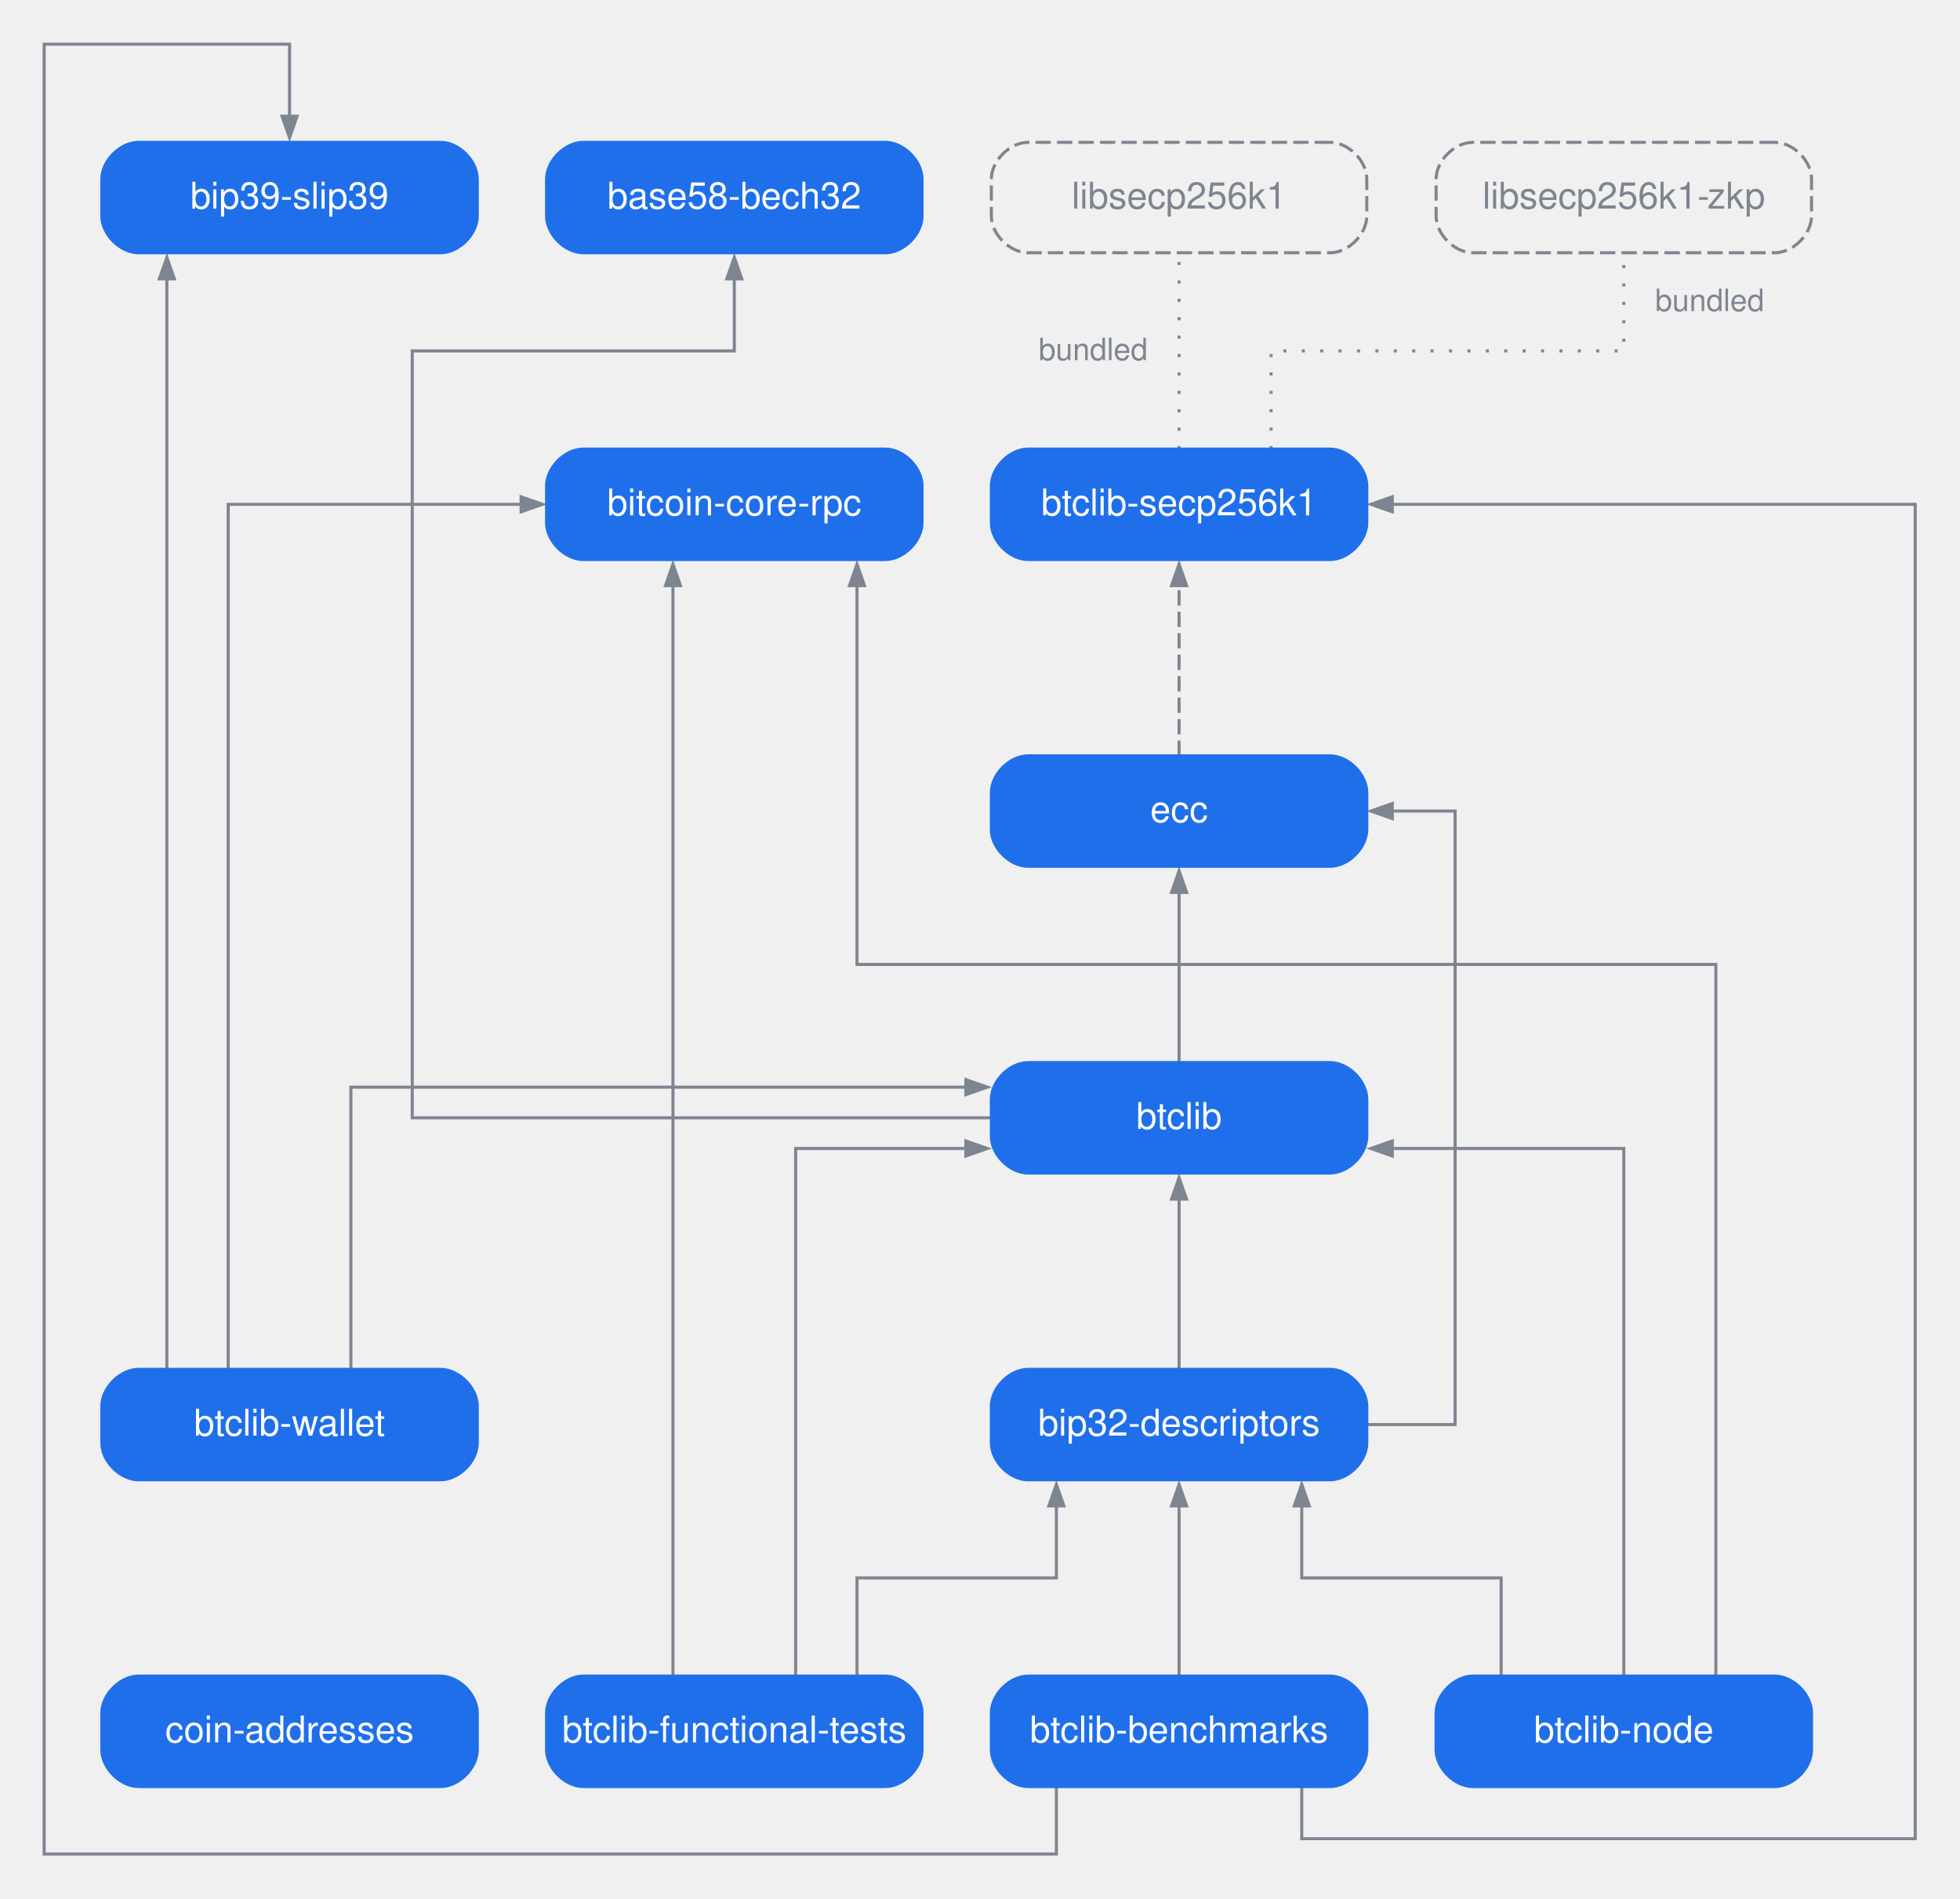
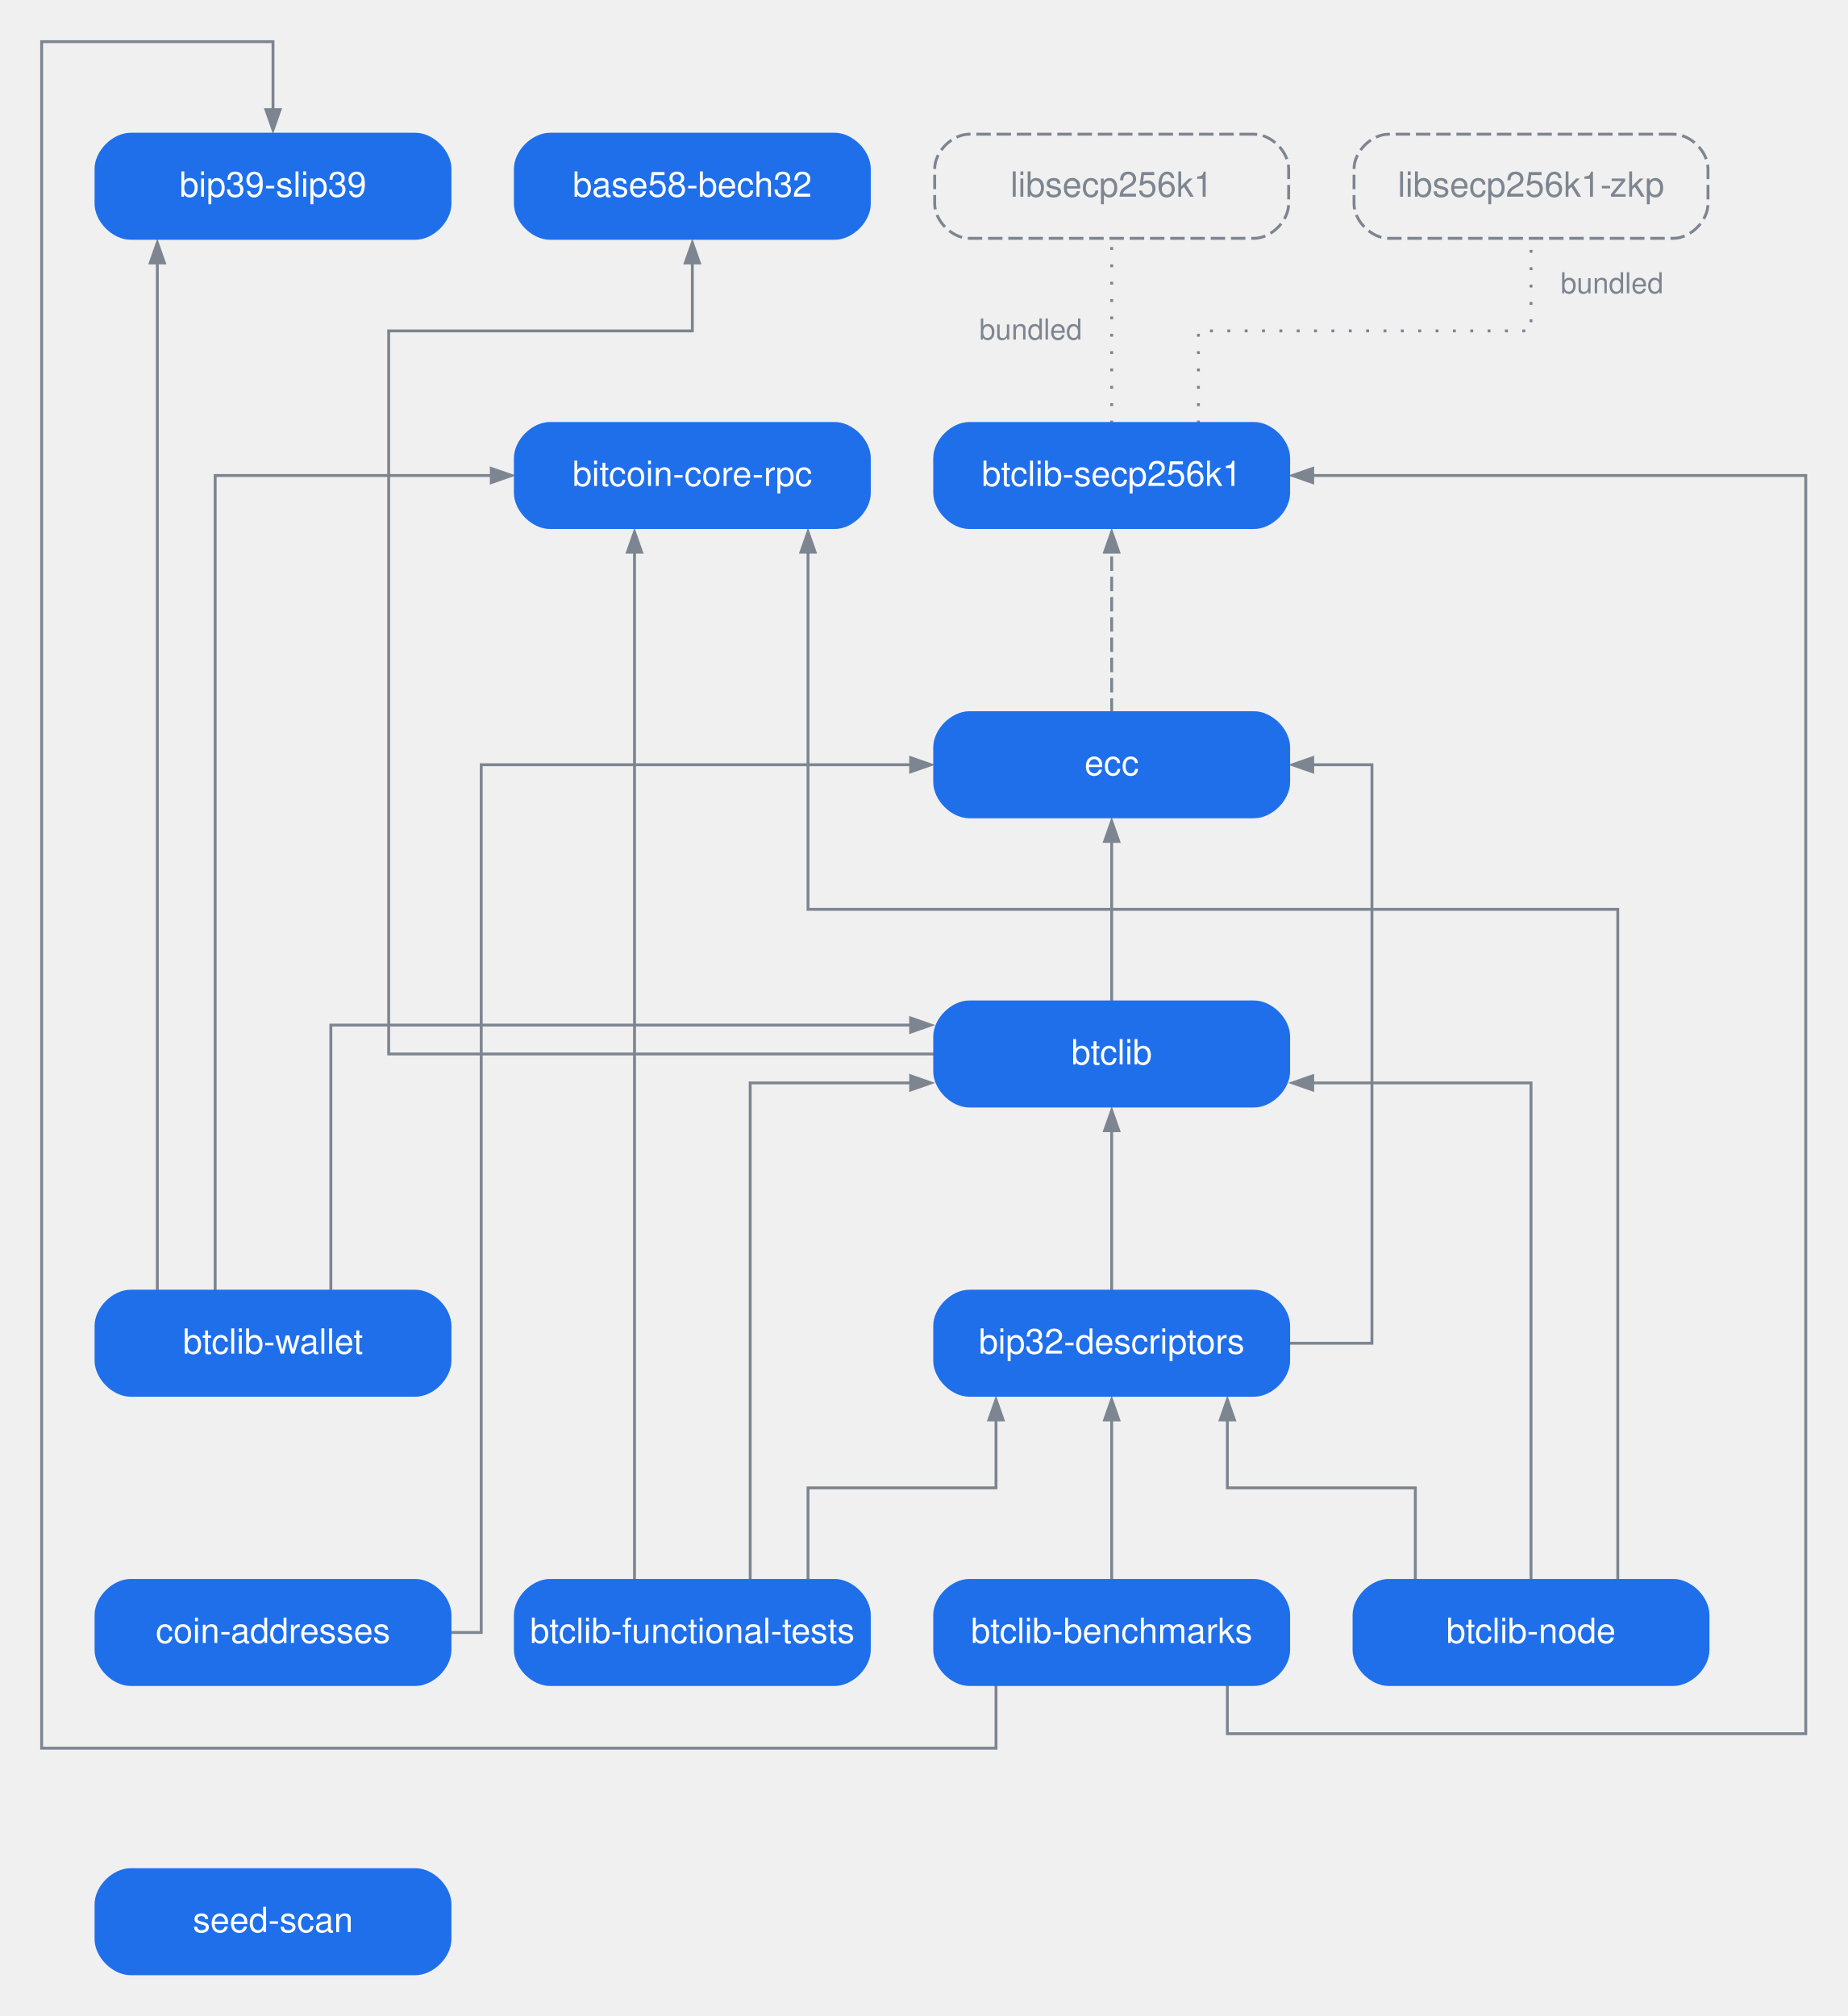
- <svg xmlns="http://www.w3.org/2000/svg" width="639pt" height="619pt" viewBox="0.00 0.00 639.00 619.00">
-   <g id="graph0" class="graph" transform="scale(1 1) rotate(0) translate(14.4 604.4)">
+ <svg xmlns="http://www.w3.org/2000/svg" width="639pt" height="697pt" viewBox="0.00 0.00 639.00 697.00">
+   <g id="graph0" class="graph" transform="scale(1 1) rotate(0) translate(14.4 682.4)">
    <g id="edge1" class="edge">
-       <path fill="none" stroke="#7d8590" stroke-dasharray="1,5" d="M370,-458C370,-458 370,-522 370,-522" />
-       <text xml:space="preserve" text-anchor="middle" x="342" y="-487" font-family="Helvetica,sans-Serif" font-size="10.00" fill="#7d8590">bundled</text>
+       <path fill="none" stroke="#7d8590" stroke-dasharray="1,5" d="M370,-536C370,-536 370,-600 370,-600" />
+       <text xml:space="preserve" text-anchor="middle" x="342" y="-565" font-family="Helvetica,sans-Serif" font-size="10.00" fill="#7d8590">bundled</text>
    </g>
    <g id="edge2" class="edge">
-       <path fill="none" stroke="#7d8590" stroke-dasharray="1,5" d="M400,-458C400,-458 400,-490 400,-490 400,-490 515,-490 515,-490 515,-490 515,-522 515,-522" />
-       <text xml:space="preserve" text-anchor="middle" x="543" y="-503" font-family="Helvetica,sans-Serif" font-size="10.00" fill="#7d8590">bundled</text>
+       <path fill="none" stroke="#7d8590" stroke-dasharray="1,5" d="M400,-536C400,-536 400,-568 400,-568 400,-568 515,-568 515,-568 515,-568 515,-600 515,-600" />
+       <text xml:space="preserve" text-anchor="middle" x="543" y="-581" font-family="Helvetica,sans-Serif" font-size="10.00" fill="#7d8590">bundled</text>
    </g>
    <g id="edge3" class="edge">
-       <path fill="none" stroke="#7d8590" stroke-dasharray="5,2" d="M370,-358C370,-358 370,-415 370,-415" />
-       <polygon fill="#7d8590" stroke="#7d8590" points="367.55,-413.49 370,-420.49 372.45,-413.49 367.55,-413.49" />
+       <path fill="none" stroke="#7d8590" stroke-dasharray="5,2" d="M370,-436C370,-436 370,-493 370,-493" />
+       <polygon fill="#7d8590" stroke="#7d8590" points="367.55,-491.49 370,-498.49 372.45,-491.49 367.55,-491.49" />
    </g>
    <g id="edge5" class="edge">
-       <path fill="none" stroke="#7d8590" d="M309,-240C309,-240 120,-240 120,-240 120,-240 120,-490 120,-490 120,-490 225,-490 225,-490 225,-490 225,-515 225,-515" />
-       <polygon fill="#7d8590" stroke="#7d8590" points="222.55,-513.49 225,-520.49 227.45,-513.49 222.55,-513.49" />
+       <path fill="none" stroke="#7d8590" d="M309,-318C309,-318 120,-318 120,-318 120,-318 120,-568 120,-568 120,-568 225,-568 225,-568 225,-568 225,-593 225,-593" />
+       <polygon fill="#7d8590" stroke="#7d8590" points="222.55,-591.49 225,-598.49 227.45,-591.49 222.55,-591.49" />
    </g>
    <g id="edge4" class="edge">
-       <path fill="none" stroke="#7d8590" d="M370,-258C370,-258 370,-315 370,-315" />
-       <polygon fill="#7d8590" stroke="#7d8590" points="367.55,-313.49 370,-320.49 372.45,-313.49 367.55,-313.49" />
+       <path fill="none" stroke="#7d8590" d="M370,-336C370,-336 370,-393 370,-393" />
+       <polygon fill="#7d8590" stroke="#7d8590" points="367.55,-391.49 370,-398.49 372.45,-391.49 367.55,-391.49" />
+     </g>
+     <g id="edge20" class="edge">
+       <path fill="none" stroke="#7d8590" d="M40,-236C40,-236 40,-593 40,-593" />
+       <polygon fill="#7d8590" stroke="#7d8590" points="37.55,-591.49 40,-598.49 42.45,-591.49 37.55,-591.49" />
    </g>
    <g id="edge19" class="edge">
-       <path fill="none" stroke="#7d8590" d="M40,-158C40,-158 40,-515 40,-515" />
-       <polygon fill="#7d8590" stroke="#7d8590" points="37.55,-513.49 40,-520.49 42.45,-513.49 37.55,-513.49" />
+       <path fill="none" stroke="#7d8590" d="M60,-236C60,-236 60,-518 60,-518 60,-518 157,-518 157,-518" />
+       <polygon fill="#7d8590" stroke="#7d8590" points="155.49,-520.45 162.49,-518 155.49,-515.55 155.49,-520.45" />
+     </g>
+     <g id="edge6" class="edge">
+       <path fill="none" stroke="#7d8590" d="M100,-236C100,-236 100,-328 100,-328 100,-328 302,-328 302,-328" />
+       <polygon fill="#7d8590" stroke="#7d8590" points="300.49,-330.45 307.49,-328 300.49,-325.55 300.49,-330.45" />
+     </g>
+     <g id="edge8" class="edge">
+       <path fill="none" stroke="#7d8590" d="M431,-218C431,-218 460,-218 460,-218 460,-218 460,-418 460,-418 460,-418 438,-418 438,-418" />
+       <polygon fill="#7d8590" stroke="#7d8590" points="439.51,-415.55 432.51,-418 439.51,-420.45 439.51,-415.55" />
+     </g>
+     <g id="edge7" class="edge">
+       <path fill="none" stroke="#7d8590" d="M370,-236C370,-236 370,-293 370,-293" />
+       <polygon fill="#7d8590" stroke="#7d8590" points="367.55,-291.49 370,-298.49 372.45,-291.49 367.55,-291.49" />
+     </g>
+     <g id="edge9" class="edge">
+       <path fill="none" stroke="#7d8590" d="M141,-118C141,-118 152,-118 152,-118 152,-118 152,-418 152,-418 152,-418 302,-418 302,-418" />
+       <polygon fill="#7d8590" stroke="#7d8590" points="300.49,-420.45 307.49,-418 300.49,-415.55 300.49,-420.45" />
+     </g>
+     <g id="edge12" class="edge">
+       <path fill="none" stroke="#7d8590" d="M205,-136C205,-136 205,-493 205,-493" />
+       <polygon fill="#7d8590" stroke="#7d8590" points="202.55,-491.49 205,-498.49 207.45,-491.49 202.55,-491.49" />
+     </g>
+     <g id="edge11" class="edge">
+       <path fill="none" stroke="#7d8590" d="M245,-136C245,-136 245,-308 245,-308 245,-308 302,-308 302,-308" />
+       <polygon fill="#7d8590" stroke="#7d8590" points="300.49,-310.45 307.49,-308 300.49,-305.55 300.49,-310.45" />
+     </g>
+     <g id="edge10" class="edge">
+       <path fill="none" stroke="#7d8590" d="M265,-136C265,-136 265,-168 265,-168 265,-168 330,-168 330,-168 330,-168 330,-193 330,-193" />
+       <polygon fill="#7d8590" stroke="#7d8590" points="327.55,-191.49 330,-198.49 332.45,-191.49 327.55,-191.49" />
    </g>
    <g id="edge18" class="edge">
-       <path fill="none" stroke="#7d8590" d="M60,-158C60,-158 60,-440 60,-440 60,-440 157,-440 157,-440" />
-       <polygon fill="#7d8590" stroke="#7d8590" points="155.49,-442.45 162.49,-440 155.49,-437.55 155.49,-442.45" />
-     </g>
-     <g id="edge6" class="edge">
-       <path fill="none" stroke="#7d8590" d="M100,-158C100,-158 100,-250 100,-250 100,-250 302,-250 302,-250" />
-       <polygon fill="#7d8590" stroke="#7d8590" points="300.49,-252.45 307.49,-250 300.49,-247.55 300.49,-252.45" />
-     </g>
-     <g id="edge8" class="edge">
-       <path fill="none" stroke="#7d8590" d="M431,-140C431,-140 460,-140 460,-140 460,-140 460,-340 460,-340 460,-340 438,-340 438,-340" />
-       <polygon fill="#7d8590" stroke="#7d8590" points="439.51,-337.55 432.51,-340 439.51,-342.45 439.51,-337.55" />
-     </g>
-     <g id="edge7" class="edge">
-       <path fill="none" stroke="#7d8590" d="M370,-158C370,-158 370,-215 370,-215" />
-       <polygon fill="#7d8590" stroke="#7d8590" points="367.55,-213.49 370,-220.49 372.45,-213.49 367.55,-213.49" />
-     </g>
-     <g id="edge11" class="edge">
-       <path fill="none" stroke="#7d8590" d="M205,-58C205,-58 205,-415 205,-415" />
-       <polygon fill="#7d8590" stroke="#7d8590" points="202.55,-413.49 205,-420.49 207.45,-413.49 202.55,-413.49" />
-     </g>
-     <g id="edge10" class="edge">
-       <path fill="none" stroke="#7d8590" d="M245,-58C245,-58 245,-230 245,-230 245,-230 302,-230 302,-230" />
-       <polygon fill="#7d8590" stroke="#7d8590" points="300.49,-232.45 307.49,-230 300.49,-227.55 300.49,-232.45" />
-     </g>
-     <g id="edge9" class="edge">
-       <path fill="none" stroke="#7d8590" d="M265,-58C265,-58 265,-90 265,-90 265,-90 330,-90 330,-90 330,-90 330,-115 330,-115" />
-       <polygon fill="#7d8590" stroke="#7d8590" points="327.55,-113.49 330,-120.49 332.45,-113.49 327.55,-113.49" />
+       <path fill="none" stroke="#7d8590" d="M330,-100C330,-100 330,-78 330,-78 330,-78 0,-78 0,-78 0,-78 0,-668 0,-668 0,-668 80,-668 80,-668 80,-668 80,-643 80,-643" />
+       <polygon fill="#7d8590" stroke="#7d8590" points="82.45,-644.51 80,-637.51 77.55,-644.51 82.45,-644.51" />
    </g>
    <g id="edge17" class="edge">
-       <path fill="none" stroke="#7d8590" d="M330,-22C330,-22 330,0 330,0 330,0 0,0 0,0 0,0 0,-590 0,-590 0,-590 80,-590 80,-590 80,-590 80,-565 80,-565" />
-       <polygon fill="#7d8590" stroke="#7d8590" points="82.45,-566.51 80,-559.51 77.55,-566.51 82.45,-566.51" />
+       <path fill="none" stroke="#7d8590" d="M410,-100C410,-100 410,-83 410,-83 410,-83 610,-83 610,-83 610,-83 610,-518 610,-518 610,-518 438,-518 438,-518" />
+       <polygon fill="#7d8590" stroke="#7d8590" points="439.51,-515.55 432.51,-518 439.51,-520.45 439.51,-515.55" />
+     </g>
+     <g id="edge13" class="edge">
+       <path fill="none" stroke="#7d8590" d="M370,-136C370,-136 370,-193 370,-193" />
+       <polygon fill="#7d8590" stroke="#7d8590" points="367.55,-191.49 370,-198.49 372.45,-191.49 367.55,-191.49" />
    </g>
    <g id="edge16" class="edge">
-       <path fill="none" stroke="#7d8590" d="M410,-22C410,-22 410,-5 410,-5 410,-5 610,-5 610,-5 610,-5 610,-440 610,-440 610,-440 438,-440 438,-440" />
-       <polygon fill="#7d8590" stroke="#7d8590" points="439.51,-437.55 432.51,-440 439.51,-442.45 439.51,-437.55" />
-     </g>
-     <g id="edge12" class="edge">
-       <path fill="none" stroke="#7d8590" d="M370,-58C370,-58 370,-115 370,-115" />
-       <polygon fill="#7d8590" stroke="#7d8590" points="367.55,-113.49 370,-120.49 372.45,-113.49 367.55,-113.49" />
+       <path fill="none" stroke="#7d8590" d="M545,-136C545,-136 545,-368 545,-368 545,-368 265,-368 265,-368 265,-368 265,-493 265,-493" />
+       <polygon fill="#7d8590" stroke="#7d8590" points="262.55,-491.49 265,-498.49 267.45,-491.49 262.55,-491.49" />
    </g>
    <g id="edge15" class="edge">
-       <path fill="none" stroke="#7d8590" d="M545,-58C545,-58 545,-290 545,-290 545,-290 265,-290 265,-290 265,-290 265,-415 265,-415" />
-       <polygon fill="#7d8590" stroke="#7d8590" points="262.55,-413.49 265,-420.49 267.45,-413.49 262.55,-413.49" />
+       <path fill="none" stroke="#7d8590" d="M515,-136C515,-136 515,-308 515,-308 515,-308 438,-308 438,-308" />
+       <polygon fill="#7d8590" stroke="#7d8590" points="439.51,-305.55 432.51,-308 439.51,-310.45 439.51,-305.55" />
    </g>
    <g id="edge14" class="edge">
-       <path fill="none" stroke="#7d8590" d="M515,-58C515,-58 515,-230 515,-230 515,-230 438,-230 438,-230" />
-       <polygon fill="#7d8590" stroke="#7d8590" points="439.51,-227.55 432.51,-230 439.51,-232.45 439.51,-227.55" />
-     </g>
-     <g id="edge13" class="edge">
-       <path fill="none" stroke="#7d8590" d="M475,-58C475,-58 475,-90 475,-90 475,-90 410,-90 410,-90 410,-90 410,-115 410,-115" />
-       <polygon fill="#7d8590" stroke="#7d8590" points="407.55,-113.49 410,-120.49 412.45,-113.49 407.55,-113.49" />
+       <path fill="none" stroke="#7d8590" d="M475,-136C475,-136 475,-168 475,-168 475,-168 410,-168 410,-168 410,-168 410,-193 410,-193" />
+       <polygon fill="#7d8590" stroke="#7d8590" points="407.55,-191.49 410,-198.49 412.45,-191.49 407.55,-191.49" />
    </g>
    <g id="node1" class="node">
-       <path fill="none" stroke="#7d8590" stroke-dasharray="5,2" d="M419.2,-558C419.2,-558 320.8,-558 320.8,-558 314.8,-558 308.8,-552 308.8,-546 308.8,-546 308.8,-534 308.8,-534 308.8,-528 314.8,-522 320.8,-522 320.8,-522 419.2,-522 419.2,-522 425.2,-522 431.2,-528 431.2,-534 431.2,-534 431.2,-546 431.2,-546 431.2,-552 425.2,-558 419.2,-558" />
-       <text xml:space="preserve" text-anchor="middle" x="370" y="-536.4" font-family="Helvetica,sans-Serif" font-size="12.00" fill="#7d8590">libsecp256k1</text>
+       <path fill="none" stroke="#7d8590" stroke-dasharray="5,2" d="M419.2,-636C419.2,-636 320.8,-636 320.8,-636 314.8,-636 308.8,-630 308.8,-624 308.8,-624 308.8,-612 308.8,-612 308.8,-606 314.8,-600 320.8,-600 320.8,-600 419.2,-600 419.2,-600 425.2,-600 431.2,-606 431.2,-612 431.2,-612 431.2,-624 431.2,-624 431.2,-630 425.2,-636 419.2,-636" />
+       <text xml:space="preserve" text-anchor="middle" x="370" y="-614.4" font-family="Helvetica,sans-Serif" font-size="12.00" fill="#7d8590">libsecp256k1</text>
    </g>
    <g id="node2" class="node">
-       <path fill="none" stroke="#7d8590" stroke-dasharray="5,2" d="M564.2,-558C564.2,-558 465.8,-558 465.8,-558 459.8,-558 453.8,-552 453.8,-546 453.8,-546 453.8,-534 453.8,-534 453.8,-528 459.8,-522 465.8,-522 465.8,-522 564.2,-522 564.2,-522 570.2,-522 576.2,-528 576.2,-534 576.2,-534 576.2,-546 576.2,-546 576.2,-552 570.2,-558 564.2,-558" />
-       <text xml:space="preserve" text-anchor="middle" x="515" y="-536.4" font-family="Helvetica,sans-Serif" font-size="12.00" fill="#7d8590">libsecp256k1-zkp</text>
+       <path fill="none" stroke="#7d8590" stroke-dasharray="5,2" d="M564.2,-636C564.2,-636 465.8,-636 465.8,-636 459.8,-636 453.8,-630 453.8,-624 453.8,-624 453.8,-612 453.8,-612 453.8,-606 459.8,-600 465.8,-600 465.8,-600 564.2,-600 564.2,-600 570.2,-600 576.2,-606 576.2,-612 576.2,-612 576.2,-624 576.2,-624 576.2,-630 570.2,-636 564.2,-636" />
+       <text xml:space="preserve" text-anchor="middle" x="515" y="-614.4" font-family="Helvetica,sans-Serif" font-size="12.00" fill="#7d8590">libsecp256k1-zkp</text>
    </g>
    <g id="node3" class="node">
-       <path fill="#1f6feb" stroke="#1f6feb" d="M274.2,-558C274.2,-558 175.8,-558 175.8,-558 169.8,-558 163.8,-552 163.8,-546 163.8,-546 163.8,-534 163.8,-534 163.8,-528 169.8,-522 175.8,-522 175.8,-522 274.2,-522 274.2,-522 280.2,-522 286.2,-528 286.2,-534 286.2,-534 286.2,-546 286.2,-546 286.2,-552 280.2,-558 274.2,-558" />
-       <text xml:space="preserve" text-anchor="middle" x="225" y="-536.4" font-family="Helvetica,sans-Serif" font-size="12.00" fill="#ffffff">base58-bech32</text>
+       <path fill="#1f6feb" stroke="#1f6feb" d="M274.2,-636C274.2,-636 175.8,-636 175.8,-636 169.8,-636 163.8,-630 163.8,-624 163.8,-624 163.8,-612 163.8,-612 163.8,-606 169.8,-600 175.8,-600 175.8,-600 274.2,-600 274.2,-600 280.2,-600 286.2,-606 286.2,-612 286.2,-612 286.2,-624 286.2,-624 286.2,-630 280.2,-636 274.2,-636" />
+       <text xml:space="preserve" text-anchor="middle" x="225" y="-614.4" font-family="Helvetica,sans-Serif" font-size="12.00" fill="#ffffff">base58-bech32</text>
    </g>
    <g id="node4" class="node">
-       <path fill="#1f6feb" stroke="#1f6feb" d="M129.2,-558C129.2,-558 30.8,-558 30.8,-558 24.8,-558 18.8,-552 18.8,-546 18.8,-546 18.8,-534 18.8,-534 18.8,-528 24.8,-522 30.8,-522 30.8,-522 129.2,-522 129.2,-522 135.2,-522 141.2,-528 141.2,-534 141.2,-534 141.2,-546 141.2,-546 141.2,-552 135.2,-558 129.2,-558" />
-       <text xml:space="preserve" text-anchor="middle" x="80" y="-536.4" font-family="Helvetica,sans-Serif" font-size="12.00" fill="#ffffff">bip39-slip39</text>
+       <path fill="#1f6feb" stroke="#1f6feb" d="M129.2,-636C129.2,-636 30.8,-636 30.8,-636 24.8,-636 18.8,-630 18.8,-624 18.8,-624 18.8,-612 18.8,-612 18.8,-606 24.8,-600 30.8,-600 30.8,-600 129.2,-600 129.2,-600 135.2,-600 141.2,-606 141.2,-612 141.2,-612 141.2,-624 141.2,-624 141.2,-630 135.2,-636 129.2,-636" />
+       <text xml:space="preserve" text-anchor="middle" x="80" y="-614.4" font-family="Helvetica,sans-Serif" font-size="12.00" fill="#ffffff">bip39-slip39</text>
    </g>
    <g id="node5" class="node">
-       <path fill="#1f6feb" stroke="#1f6feb" d="M274.2,-458C274.2,-458 175.8,-458 175.8,-458 169.8,-458 163.8,-452 163.8,-446 163.8,-446 163.8,-434 163.8,-434 163.8,-428 169.8,-422 175.8,-422 175.8,-422 274.2,-422 274.2,-422 280.2,-422 286.2,-428 286.2,-434 286.2,-434 286.2,-446 286.2,-446 286.2,-452 280.2,-458 274.2,-458" />
-       <text xml:space="preserve" text-anchor="middle" x="225" y="-436.4" font-family="Helvetica,sans-Serif" font-size="12.00" fill="#ffffff">bitcoin-core-rpc</text>
+       <path fill="#1f6feb" stroke="#1f6feb" d="M274.2,-536C274.2,-536 175.8,-536 175.8,-536 169.8,-536 163.8,-530 163.8,-524 163.8,-524 163.8,-512 163.8,-512 163.8,-506 169.8,-500 175.8,-500 175.8,-500 274.2,-500 274.2,-500 280.2,-500 286.2,-506 286.2,-512 286.2,-512 286.2,-524 286.2,-524 286.2,-530 280.2,-536 274.2,-536" />
+       <text xml:space="preserve" text-anchor="middle" x="225" y="-514.4" font-family="Helvetica,sans-Serif" font-size="12.00" fill="#ffffff">bitcoin-core-rpc</text>
    </g>
    <g id="node6" class="node">
-       <path fill="#1f6feb" stroke="#1f6feb" d="M419.2,-458C419.2,-458 320.8,-458 320.8,-458 314.8,-458 308.8,-452 308.8,-446 308.8,-446 308.8,-434 308.8,-434 308.8,-428 314.8,-422 320.8,-422 320.8,-422 419.2,-422 419.2,-422 425.2,-422 431.2,-428 431.2,-434 431.2,-434 431.2,-446 431.2,-446 431.2,-452 425.2,-458 419.2,-458" />
-       <text xml:space="preserve" text-anchor="middle" x="370" y="-436.4" font-family="Helvetica,sans-Serif" font-size="12.00" fill="#ffffff">btclib-secp256k1</text>
+       <path fill="#1f6feb" stroke="#1f6feb" d="M419.2,-536C419.2,-536 320.8,-536 320.8,-536 314.8,-536 308.8,-530 308.8,-524 308.8,-524 308.8,-512 308.8,-512 308.8,-506 314.8,-500 320.8,-500 320.8,-500 419.2,-500 419.2,-500 425.2,-500 431.2,-506 431.2,-512 431.2,-512 431.2,-524 431.2,-524 431.2,-530 425.2,-536 419.2,-536" />
+       <text xml:space="preserve" text-anchor="middle" x="370" y="-514.4" font-family="Helvetica,sans-Serif" font-size="12.00" fill="#ffffff">btclib-secp256k1</text>
    </g>
    <g id="node7" class="node">
-       <path fill="#1f6feb" stroke="#1f6feb" d="M419.2,-358C419.2,-358 320.8,-358 320.8,-358 314.8,-358 308.8,-352 308.8,-346 308.8,-346 308.8,-334 308.8,-334 308.8,-328 314.8,-322 320.8,-322 320.8,-322 419.2,-322 419.2,-322 425.2,-322 431.2,-328 431.2,-334 431.2,-334 431.2,-346 431.2,-346 431.2,-352 425.2,-358 419.2,-358" />
-       <text xml:space="preserve" text-anchor="middle" x="370" y="-336.4" font-family="Helvetica,sans-Serif" font-size="12.00" fill="#ffffff">ecc</text>
+       <path fill="#1f6feb" stroke="#1f6feb" d="M419.2,-436C419.2,-436 320.8,-436 320.8,-436 314.8,-436 308.8,-430 308.8,-424 308.8,-424 308.8,-412 308.8,-412 308.8,-406 314.8,-400 320.8,-400 320.8,-400 419.2,-400 419.2,-400 425.2,-400 431.2,-406 431.2,-412 431.2,-412 431.2,-424 431.2,-424 431.2,-430 425.2,-436 419.2,-436" />
+       <text xml:space="preserve" text-anchor="middle" x="370" y="-414.4" font-family="Helvetica,sans-Serif" font-size="12.00" fill="#ffffff">ecc</text>
    </g>
    <g id="node8" class="node">
-       <path fill="#1f6feb" stroke="#1f6feb" d="M419.2,-258C419.2,-258 320.8,-258 320.8,-258 314.8,-258 308.8,-252 308.8,-246 308.8,-246 308.8,-234 308.8,-234 308.8,-228 314.8,-222 320.8,-222 320.8,-222 419.2,-222 419.2,-222 425.2,-222 431.2,-228 431.2,-234 431.2,-234 431.2,-246 431.2,-246 431.2,-252 425.2,-258 419.2,-258" />
-       <text xml:space="preserve" text-anchor="middle" x="370" y="-236.4" font-family="Helvetica,sans-Serif" font-size="12.00" fill="#ffffff">btclib</text>
+       <path fill="#1f6feb" stroke="#1f6feb" d="M419.2,-336C419.2,-336 320.8,-336 320.8,-336 314.8,-336 308.8,-330 308.8,-324 308.8,-324 308.8,-312 308.8,-312 308.8,-306 314.8,-300 320.8,-300 320.8,-300 419.2,-300 419.2,-300 425.2,-300 431.2,-306 431.2,-312 431.2,-312 431.2,-324 431.2,-324 431.2,-330 425.2,-336 419.2,-336" />
+       <text xml:space="preserve" text-anchor="middle" x="370" y="-314.4" font-family="Helvetica,sans-Serif" font-size="12.00" fill="#ffffff">btclib</text>
    </g>
    <g id="node9" class="node">
-       <path fill="#1f6feb" stroke="#1f6feb" d="M129.2,-158C129.2,-158 30.8,-158 30.8,-158 24.8,-158 18.8,-152 18.8,-146 18.8,-146 18.8,-134 18.8,-134 18.8,-128 24.8,-122 30.8,-122 30.8,-122 129.2,-122 129.2,-122 135.2,-122 141.2,-128 141.2,-134 141.2,-134 141.2,-146 141.2,-146 141.2,-152 135.2,-158 129.2,-158" />
-       <text xml:space="preserve" text-anchor="middle" x="80" y="-136.4" font-family="Helvetica,sans-Serif" font-size="12.00" fill="#ffffff">btclib-wallet</text>
+       <path fill="#1f6feb" stroke="#1f6feb" d="M129.2,-236C129.2,-236 30.8,-236 30.8,-236 24.8,-236 18.8,-230 18.8,-224 18.8,-224 18.8,-212 18.8,-212 18.8,-206 24.8,-200 30.8,-200 30.8,-200 129.2,-200 129.2,-200 135.2,-200 141.2,-206 141.2,-212 141.2,-212 141.2,-224 141.2,-224 141.2,-230 135.2,-236 129.2,-236" />
+       <text xml:space="preserve" text-anchor="middle" x="80" y="-214.4" font-family="Helvetica,sans-Serif" font-size="12.00" fill="#ffffff">btclib-wallet</text>
    </g>
    <g id="node10" class="node">
-       <path fill="#1f6feb" stroke="#1f6feb" d="M419.2,-158C419.2,-158 320.8,-158 320.8,-158 314.8,-158 308.8,-152 308.8,-146 308.8,-146 308.8,-134 308.8,-134 308.8,-128 314.8,-122 320.8,-122 320.8,-122 419.2,-122 419.2,-122 425.2,-122 431.2,-128 431.2,-134 431.2,-134 431.2,-146 431.2,-146 431.2,-152 425.2,-158 419.2,-158" />
-       <text xml:space="preserve" text-anchor="middle" x="370" y="-136.4" font-family="Helvetica,sans-Serif" font-size="12.00" fill="#ffffff">bip32-descriptors</text>
+       <path fill="#1f6feb" stroke="#1f6feb" d="M419.2,-236C419.2,-236 320.8,-236 320.8,-236 314.8,-236 308.8,-230 308.8,-224 308.8,-224 308.8,-212 308.8,-212 308.8,-206 314.8,-200 320.8,-200 320.8,-200 419.2,-200 419.2,-200 425.2,-200 431.2,-206 431.2,-212 431.2,-212 431.2,-224 431.2,-224 431.2,-230 425.2,-236 419.2,-236" />
+       <text xml:space="preserve" text-anchor="middle" x="370" y="-214.4" font-family="Helvetica,sans-Serif" font-size="12.00" fill="#ffffff">bip32-descriptors</text>
    </g>
    <g id="node11" class="node">
-       <path fill="#1f6feb" stroke="#1f6feb" d="M129.2,-58C129.2,-58 30.8,-58 30.8,-58 24.8,-58 18.8,-52 18.8,-46 18.8,-46 18.8,-34 18.8,-34 18.8,-28 24.8,-22 30.8,-22 30.8,-22 129.2,-22 129.2,-22 135.2,-22 141.2,-28 141.2,-34 141.2,-34 141.2,-46 141.2,-46 141.2,-52 135.2,-58 129.2,-58" />
-       <text xml:space="preserve" text-anchor="middle" x="80" y="-36.4" font-family="Helvetica,sans-Serif" font-size="12.00" fill="#ffffff">coin-addresses</text>
+       <path fill="#1f6feb" stroke="#1f6feb" d="M129.2,-136C129.2,-136 30.8,-136 30.8,-136 24.8,-136 18.8,-130 18.8,-124 18.8,-124 18.8,-112 18.8,-112 18.8,-106 24.8,-100 30.8,-100 30.8,-100 129.2,-100 129.2,-100 135.2,-100 141.2,-106 141.2,-112 141.2,-112 141.2,-124 141.2,-124 141.2,-130 135.2,-136 129.2,-136" />
+       <text xml:space="preserve" text-anchor="middle" x="80" y="-114.4" font-family="Helvetica,sans-Serif" font-size="12.00" fill="#ffffff">coin-addresses</text>
    </g>
    <g id="node12" class="node">
-       <path fill="#1f6feb" stroke="#1f6feb" d="M274.2,-58C274.2,-58 175.8,-58 175.8,-58 169.8,-58 163.8,-52 163.8,-46 163.8,-46 163.8,-34 163.8,-34 163.8,-28 169.8,-22 175.8,-22 175.8,-22 274.2,-22 274.2,-22 280.2,-22 286.2,-28 286.2,-34 286.2,-34 286.2,-46 286.2,-46 286.2,-52 280.2,-58 274.2,-58" />
-       <text xml:space="preserve" text-anchor="middle" x="225" y="-36.4" font-family="Helvetica,sans-Serif" font-size="12.00" fill="#ffffff">btclib-functional-tests</text>
+       <path fill="#1f6feb" stroke="#1f6feb" d="M274.2,-136C274.2,-136 175.8,-136 175.8,-136 169.8,-136 163.8,-130 163.8,-124 163.8,-124 163.8,-112 163.8,-112 163.8,-106 169.8,-100 175.8,-100 175.8,-100 274.2,-100 274.2,-100 280.2,-100 286.2,-106 286.2,-112 286.2,-112 286.2,-124 286.2,-124 286.2,-130 280.2,-136 274.2,-136" />
+       <text xml:space="preserve" text-anchor="middle" x="225" y="-114.4" font-family="Helvetica,sans-Serif" font-size="12.00" fill="#ffffff">btclib-functional-tests</text>
    </g>
    <g id="node13" class="node">
-       <path fill="#1f6feb" stroke="#1f6feb" d="M419.2,-58C419.2,-58 320.8,-58 320.8,-58 314.8,-58 308.8,-52 308.8,-46 308.8,-46 308.8,-34 308.8,-34 308.8,-28 314.8,-22 320.8,-22 320.8,-22 419.2,-22 419.2,-22 425.2,-22 431.2,-28 431.2,-34 431.2,-34 431.2,-46 431.2,-46 431.2,-52 425.2,-58 419.2,-58" />
-       <text xml:space="preserve" text-anchor="middle" x="370" y="-36.4" font-family="Helvetica,sans-Serif" font-size="12.00" fill="#ffffff">btclib-benchmarks</text>
+       <path fill="#1f6feb" stroke="#1f6feb" d="M419.2,-136C419.2,-136 320.8,-136 320.8,-136 314.8,-136 308.8,-130 308.8,-124 308.8,-124 308.8,-112 308.8,-112 308.8,-106 314.8,-100 320.8,-100 320.8,-100 419.2,-100 419.2,-100 425.2,-100 431.2,-106 431.2,-112 431.2,-112 431.2,-124 431.2,-124 431.2,-130 425.2,-136 419.2,-136" />
+       <text xml:space="preserve" text-anchor="middle" x="370" y="-114.4" font-family="Helvetica,sans-Serif" font-size="12.00" fill="#ffffff">btclib-benchmarks</text>
    </g>
    <g id="node14" class="node">
-       <path fill="#1f6feb" stroke="#1f6feb" d="M564.2,-58C564.2,-58 465.8,-58 465.8,-58 459.8,-58 453.8,-52 453.8,-46 453.8,-46 453.8,-34 453.8,-34 453.8,-28 459.8,-22 465.8,-22 465.8,-22 564.2,-22 564.2,-22 570.2,-22 576.2,-28 576.2,-34 576.2,-34 576.2,-46 576.2,-46 576.2,-52 570.2,-58 564.2,-58" />
-       <text xml:space="preserve" text-anchor="middle" x="515" y="-36.4" font-family="Helvetica,sans-Serif" font-size="12.00" fill="#ffffff">btclib-node</text>
+       <path fill="#1f6feb" stroke="#1f6feb" d="M564.2,-136C564.2,-136 465.8,-136 465.8,-136 459.8,-136 453.8,-130 453.8,-124 453.8,-124 453.8,-112 453.8,-112 453.8,-106 459.8,-100 465.8,-100 465.8,-100 564.2,-100 564.2,-100 570.2,-100 576.2,-106 576.2,-112 576.2,-112 576.2,-124 576.2,-124 576.2,-130 570.2,-136 564.2,-136" />
+       <text xml:space="preserve" text-anchor="middle" x="515" y="-114.4" font-family="Helvetica,sans-Serif" font-size="12.00" fill="#ffffff">btclib-node</text>
+     </g>
+     <g id="node15" class="node">
+       <path fill="#1f6feb" stroke="#1f6feb" d="M129.2,-36C129.2,-36 30.8,-36 30.8,-36 24.8,-36 18.8,-30 18.8,-24 18.8,-24 18.8,-12 18.8,-12 18.8,-6 24.8,0 30.8,0 30.8,0 129.2,0 129.2,0 135.2,0 141.2,-6 141.2,-12 141.2,-12 141.2,-24 141.2,-24 141.2,-30 135.2,-36 129.2,-36" />
+       <text xml:space="preserve" text-anchor="middle" x="80" y="-14.4" font-family="Helvetica,sans-Serif" font-size="12.00" fill="#ffffff">seed-scan</text>
    </g>
  </g>
</svg>
